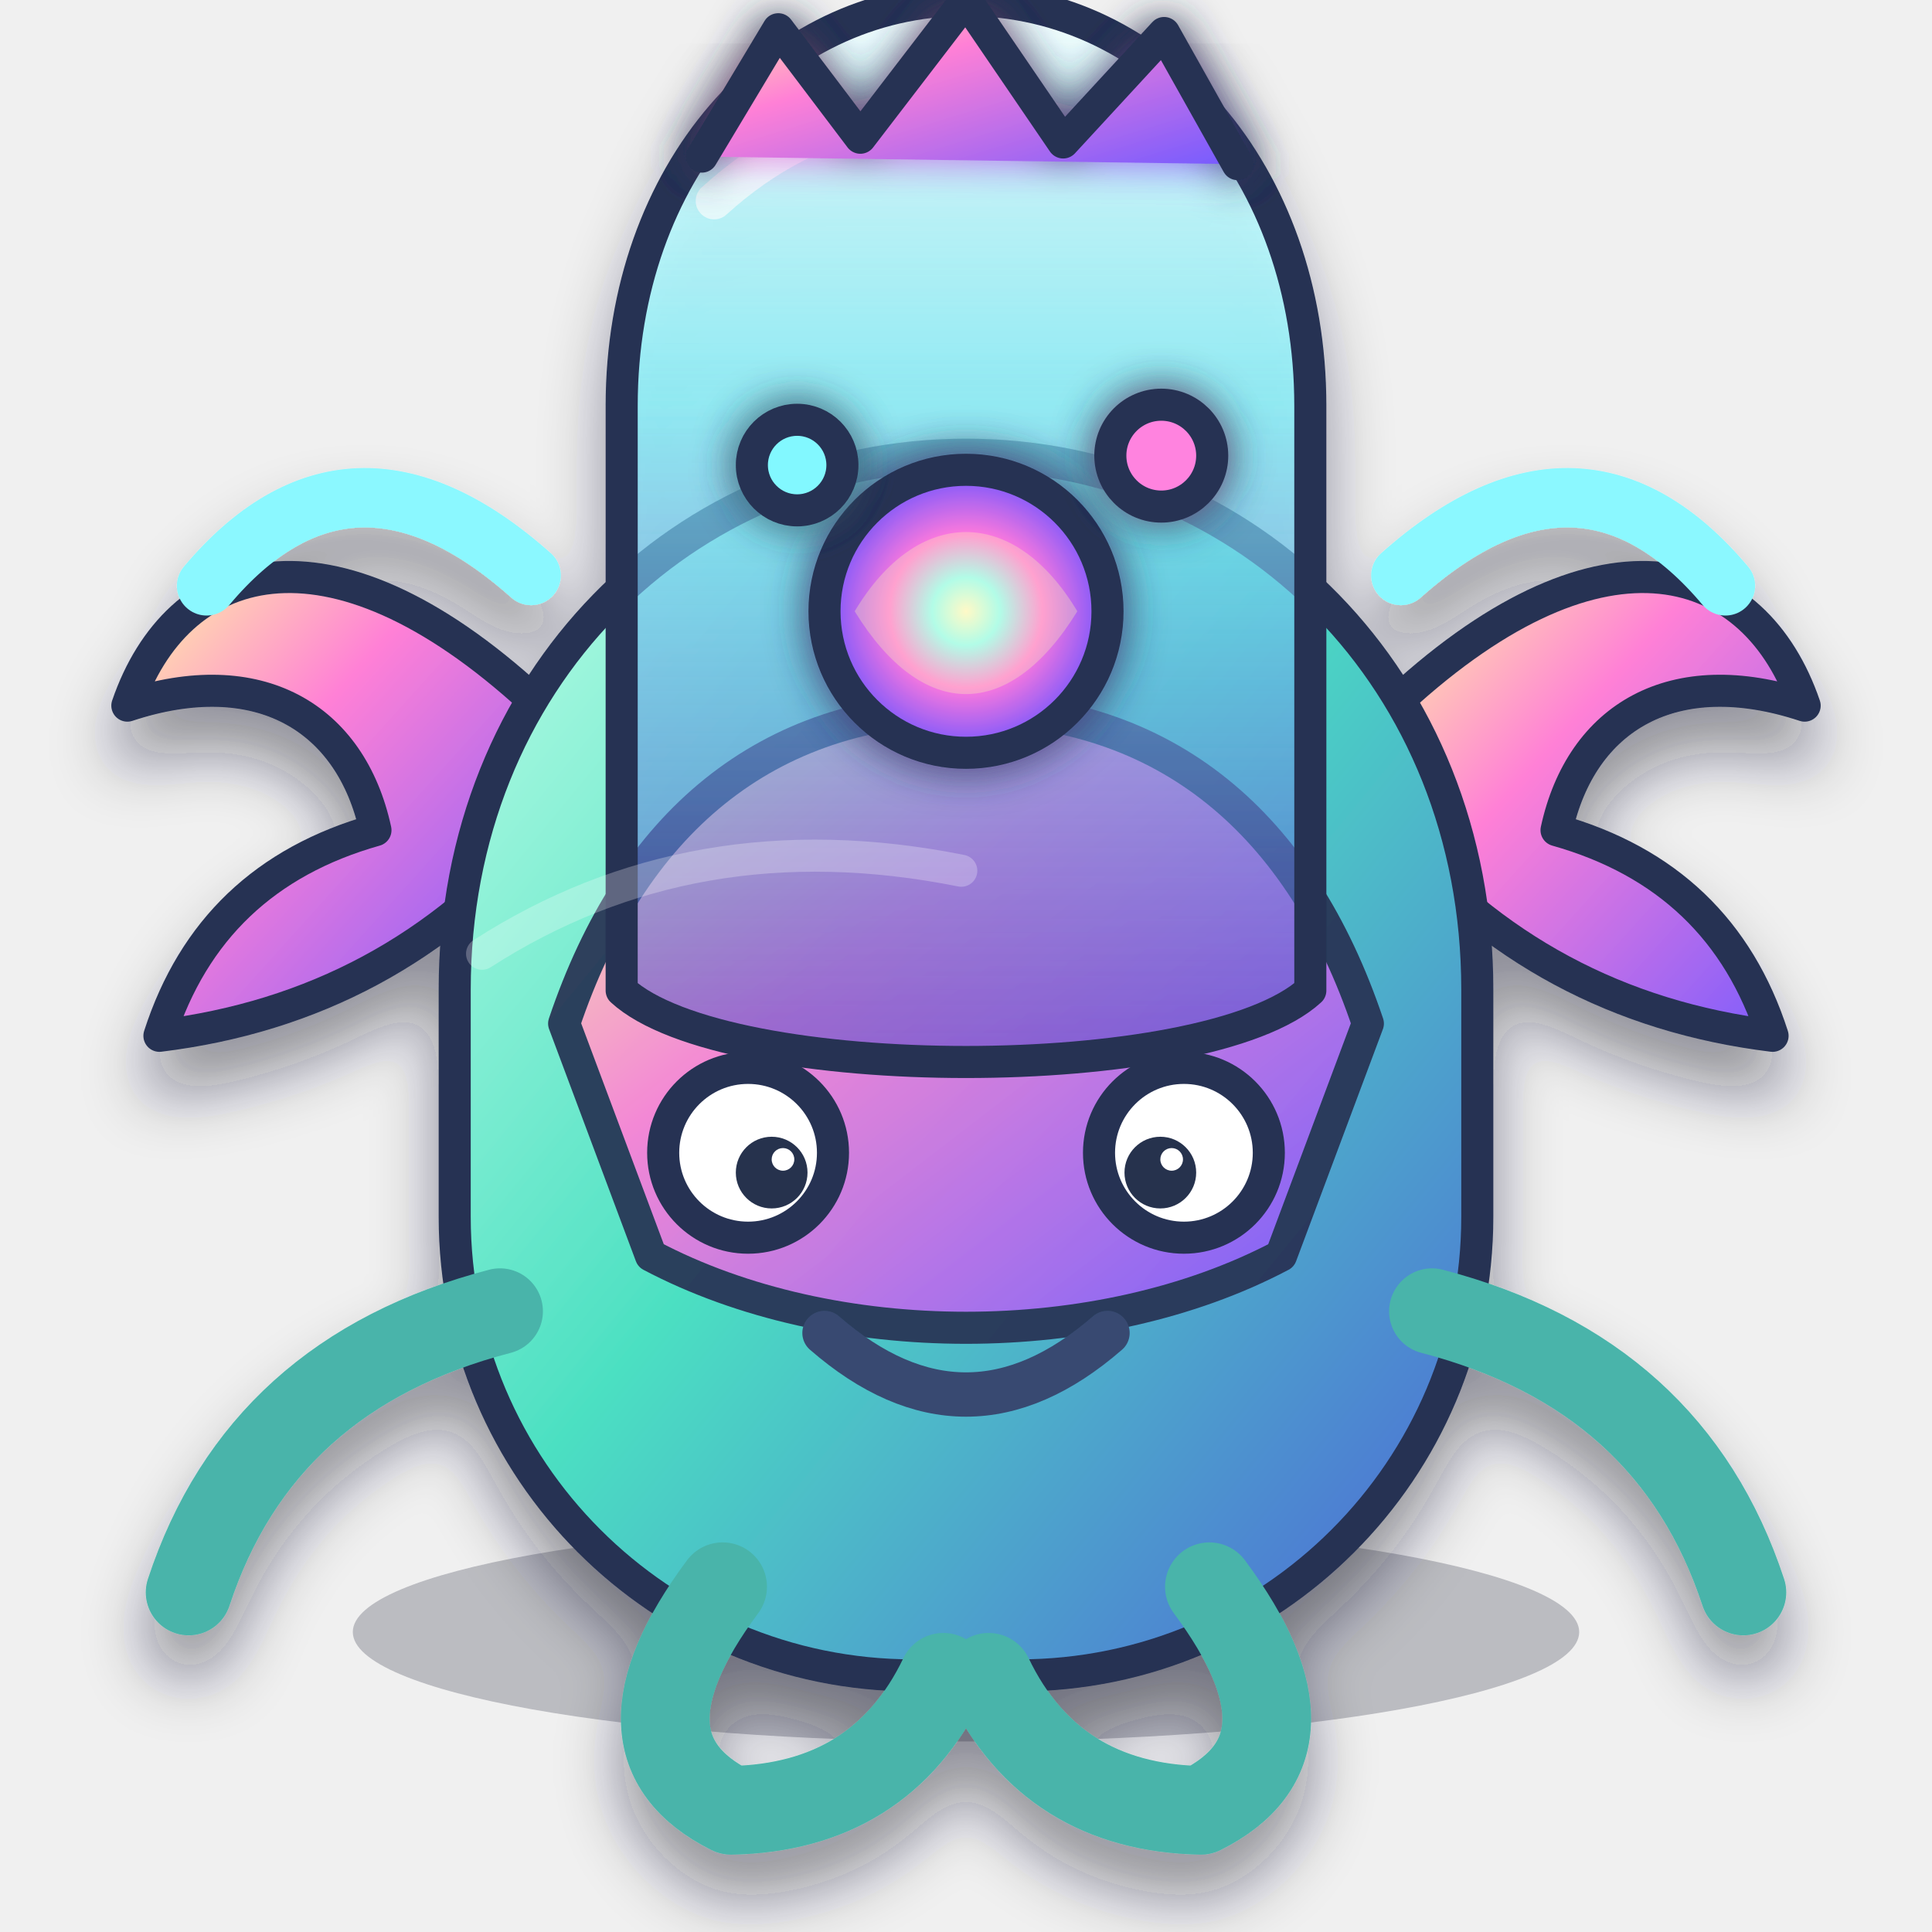
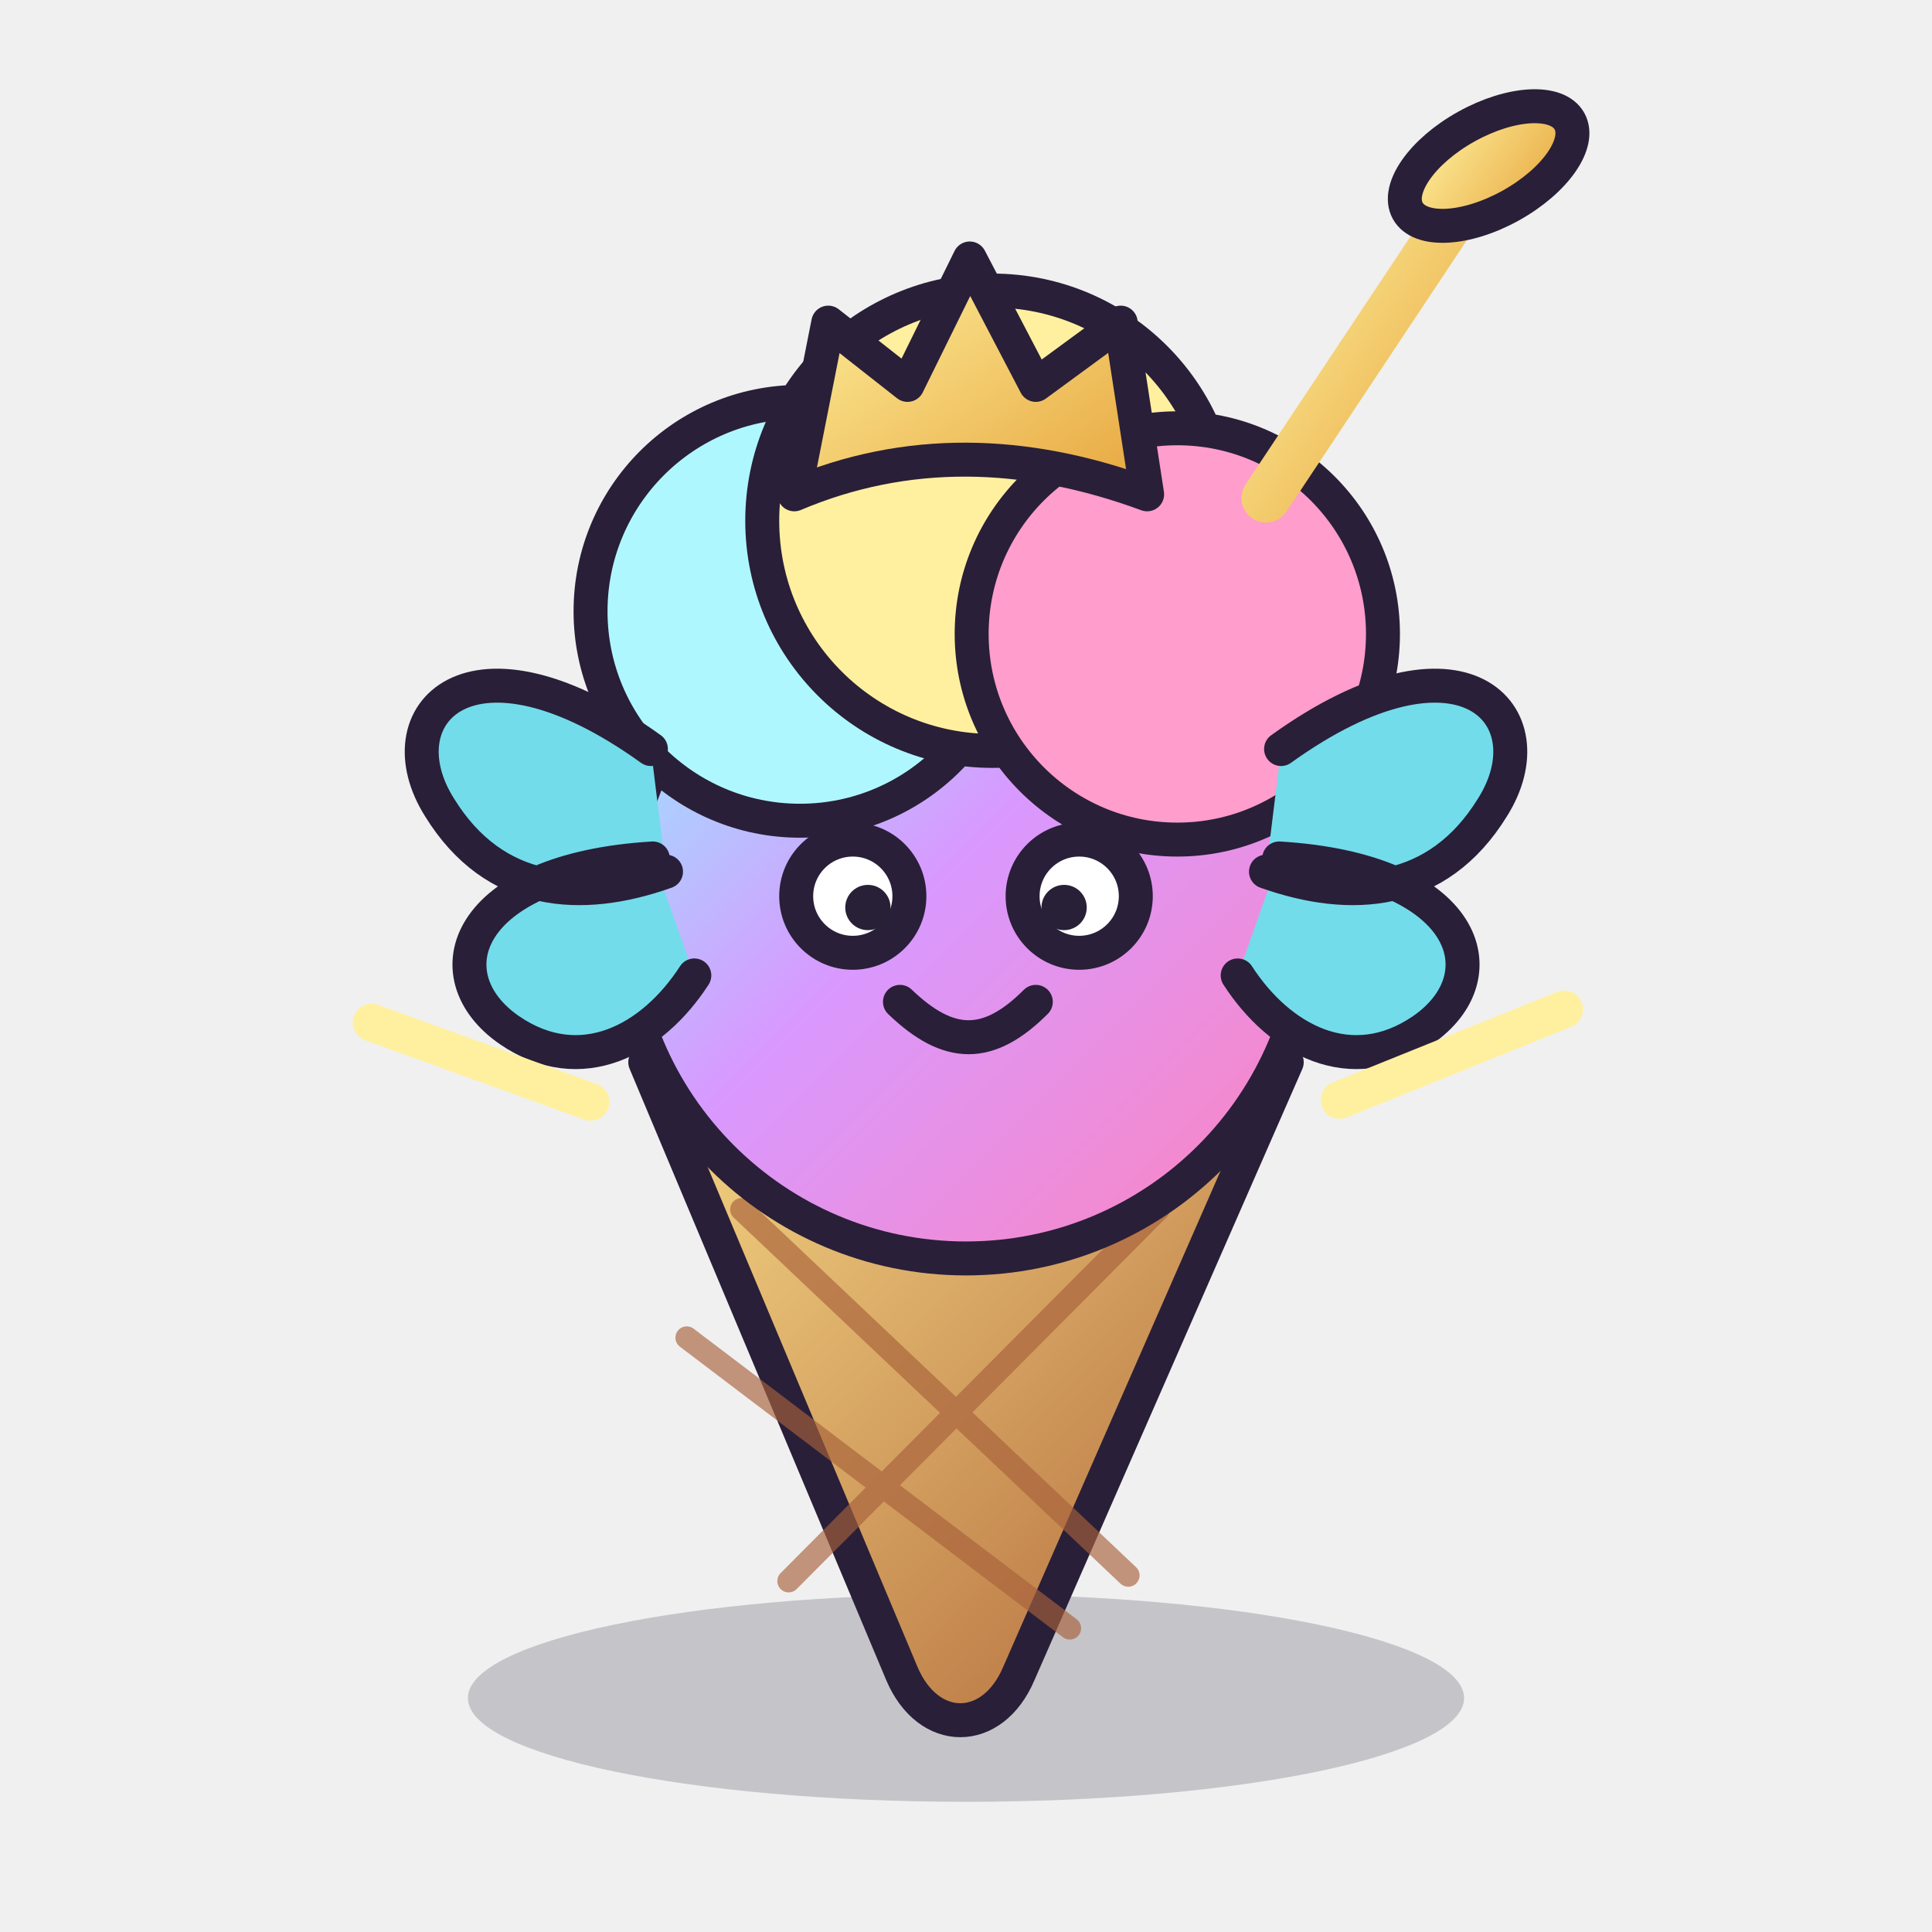
- <svg xmlns="http://www.w3.org/2000/svg" width="2048" height="2048" viewBox="0 0 2048 2048">
+ <svg xmlns="http://www.w3.org/2000/svg" width="2048" height="2048" viewBox="0 0 1024 1024">
  <defs>
-     <linearGradient id="skin" x1="0" y1="0" x2="1" y2="1">
-       <stop stop-color="#c2ffe8" />
-       <stop offset=".45" stop-color="#4ce0c2" />
-       <stop offset="1" stop-color="#4e62d7" />
+     <linearGradient id="ice" x1="0" y1="0" x2="1" y2="1">
+       <stop stop-color="#8df7ff" />
+       <stop offset=".45" stop-color="#d899ff" />
+       <stop offset="1" stop-color="#ff83bc" />
    </linearGradient>
-     <linearGradient id="crown" x1="0" y1="0" x2="1" y2="1">
-       <stop stop-color="#fff7a2" />
-       <stop offset=".38" stop-color="#ff80d6" />
-       <stop offset="1" stop-color="#755bff" />
+     <linearGradient id="gold" x1="0" y1="0" x2="1" y2="1">
+       <stop stop-color="#fff3a0" />
+       <stop offset="1" stop-color="#e7a53d" />
    </linearGradient>
-     <linearGradient id="glass" x1="0" y1="0" x2="0" y2="1">
-       <stop stop-color="#f6ffff" stop-opacity=".95" />
-       <stop offset=".38" stop-color="#82f4ff" stop-opacity=".72" />
-       <stop offset="1" stop-color="#5148c7" stop-opacity=".54" />
+     <linearGradient id="cone" x1="0" y1="0" x2="1" y2="1">
+       <stop stop-color="#f7d986" />
+       <stop offset="1" stop-color="#af6538" />
    </linearGradient>
-     <radialGradient id="core">
-       <stop stop-color="#fffbd0" />
-       <stop offset=".24" stop-color="#8effff" />
-       <stop offset=".54" stop-color="#ff79dc" />
-       <stop offset="1" stop-color="#7056ff" />
-     </radialGradient>
-     <filter id="shadow" x="-30%" y="-30%" width="160%" height="180%">
-       <feDropShadow dx="0" dy="46" stdDeviation="33" flood-color="#13162d" flood-opacity=".44" />
-     </filter>
-     <filter id="glow" x="-70%" y="-70%" width="240%" height="240%">
-       <feGaussianBlur stdDeviation="22" result="b" />
-       <feMerge>
-         <feMergeNode in="b" />
-         <feMergeNode in="SourceGraphic" />
-       </feMerge>
-     </filter>
  </defs>
-   <ellipse cx="1024" cy="1730" rx="650" ry="116" fill="#10132a" opacity=".24" />
-   <g filter="url(#shadow)" stroke="#263153" stroke-width="34" stroke-linecap="round" stroke-linejoin="round">
-     <path d="M565 742c-219-201-378-146-430 6 139-46 237 12 263 132-117 33-193 106-229 218 163-20 298-92 405-218" fill="url(#crown)" />
-     <path d="M1483 742c219-201 378-146 430 6-139-46-237 12-263 132 117 33 193 106 229 218-163-20-298-92-405-218" fill="url(#crown)" />
-     <path d="M563 610c-129-115-244-108-344 11M1485 610c129-115 244-108 344 11" fill="none" stroke="#8bf8ff" stroke-width="63" />
-     <path d="M482 1049c0-329 243-567 542-567s542 238 542 567v241c0 268-218 486-486 486H968c-268 0-486-218-486-486z" fill="url(#skin)" />
-     <path d="M598 1085c71-211 213-334 426-334s355 123 426 334l-92 246c-193 102-475 102-668 0z" fill="url(#crown)" opacity=".92" />
-     <path d="M659 430c0-247 162-430 365-430s365 183 365 430v620c-110 101-620 101-730 0z" fill="url(#glass)" />
-     <path d="M757 213c108-98 241-124 391-76" fill="none" stroke="#fff" stroke-opacity=".62" stroke-width="39" />
-     <path d="M744 166 825 31l87 115 112-146 103 151 107-116 78 139" fill="url(#crown)" filter="url(#glow)" />
-     <circle cx="1024" cy="648" r="150" fill="url(#core)" filter="url(#glow)" />
-     <path d="M906 648c67-112 169-112 236 0-72 117-164 117-236 0z" fill="#fff6b3" opacity=".32" stroke="none" />
-     <circle cx="845" cy="493" r="48" fill="#82f8ff" filter="url(#glow)" />
-     <circle cx="1231" cy="483" r="54" fill="#ff83df" filter="url(#glow)" />
-     <circle cx="793" cy="1222" r="90" fill="#fff" />
-     <circle cx="1255" cy="1222" r="90" fill="#fff" />
-     <circle cx="818" cy="1243" r="38" fill="#26314d" stroke="none" />
-     <circle cx="1230" cy="1243" r="38" fill="#26314d" stroke="none" />
-     <circle cx="830" cy="1229" r="12" fill="#fff" stroke="none" />
-     <circle cx="1242" cy="1229" r="12" fill="#fff" stroke="none" />
-     <path d="M874 1413c100 87 200 87 300 0" fill="none" stroke="#374a71" stroke-width="47" />
-     <path d="M530 1390c-169 44-279 143-330 298" fill="none" stroke="#48b4aa" stroke-width="91" />
-     <path d="M1518 1390c169 44 279 143 330 298" fill="none" stroke="#48b4aa" stroke-width="91" />
-     <path d="M766 1682c-84 113-81 192 9 237 105-2 181-49 225-141" fill="none" stroke="#48b4aa" stroke-width="94" />
-     <path d="M1282 1682c84 113 81 192-9 237-105-2-181-49-225-141" fill="none" stroke="#48b4aa" stroke-width="94" />
-     <path d="M511 1011c149-96 318-126 508-88" fill="none" stroke="#fff" stroke-opacity=".26" stroke-width="34" />
+   <ellipse cx="512" cy="900" rx="264" ry="55" fill="#19152b" opacity=".2" />
+   <g stroke="#291f38" stroke-width="18" stroke-linecap="round" stroke-linejoin="round">
+     <path d="M342 563h340L540 887c-14 33-48 33-62 0Z" fill="url(#cone)" />
+     <path d="m393 641 205 194m16-194L418 838m-54-129 203 154" fill="none" stroke="#a8613a" stroke-width="12" opacity=".65" />
+     <circle cx="512" cy="484" r="183" fill="url(#ice)" />
+     <circle cx="424" cy="324" r="111" fill="#aff7ff" />
+     <circle cx="526" cy="276" r="122" fill="#fff0a0" />
+     <circle cx="624" cy="336" r="109" fill="#ff9dcc" />
+     <path d="M345 397c-96-69-143-18-112 31 29 47 75 50 120 34m-7-7c-100 6-118 62-76 91 38 26 76 5 98-29m311-120c96-69 143-18 112 31-29 47-75 50-120 34m7-7c100 6 118 62 76 91-38 26-76 5-98-29" fill="#72dcea" />
+     <circle cx="452" cy="475" r="30" fill="#fff" />
+     <circle cx="572" cy="475" r="30" fill="#fff" />
+     <circle cx="460" cy="481" r="12" fill="#282037" stroke="none" />
+     <circle cx="564" cy="481" r="12" fill="#282037" stroke="none" />
+     <path d="M477 531c26 25 47 25 72 0" fill="none" />
+     <path d="m439 171 42 33 33-67 35 67 45-33 14 91c-65-24-128-25-187 0Z" fill="url(#gold)" />
+     <path d="M671 264 778 103" fill="none" stroke="url(#gold)" stroke-width="26" />
+     <ellipse cx="789" cy="88" rx="49" ry="24" fill="url(#gold)" transform="rotate(-29 789 88)" />
+     <path d="M313 584 197 542m513 41 119-48" fill="none" stroke="#fff0a0" stroke-width="20" />
  </g>
</svg>
